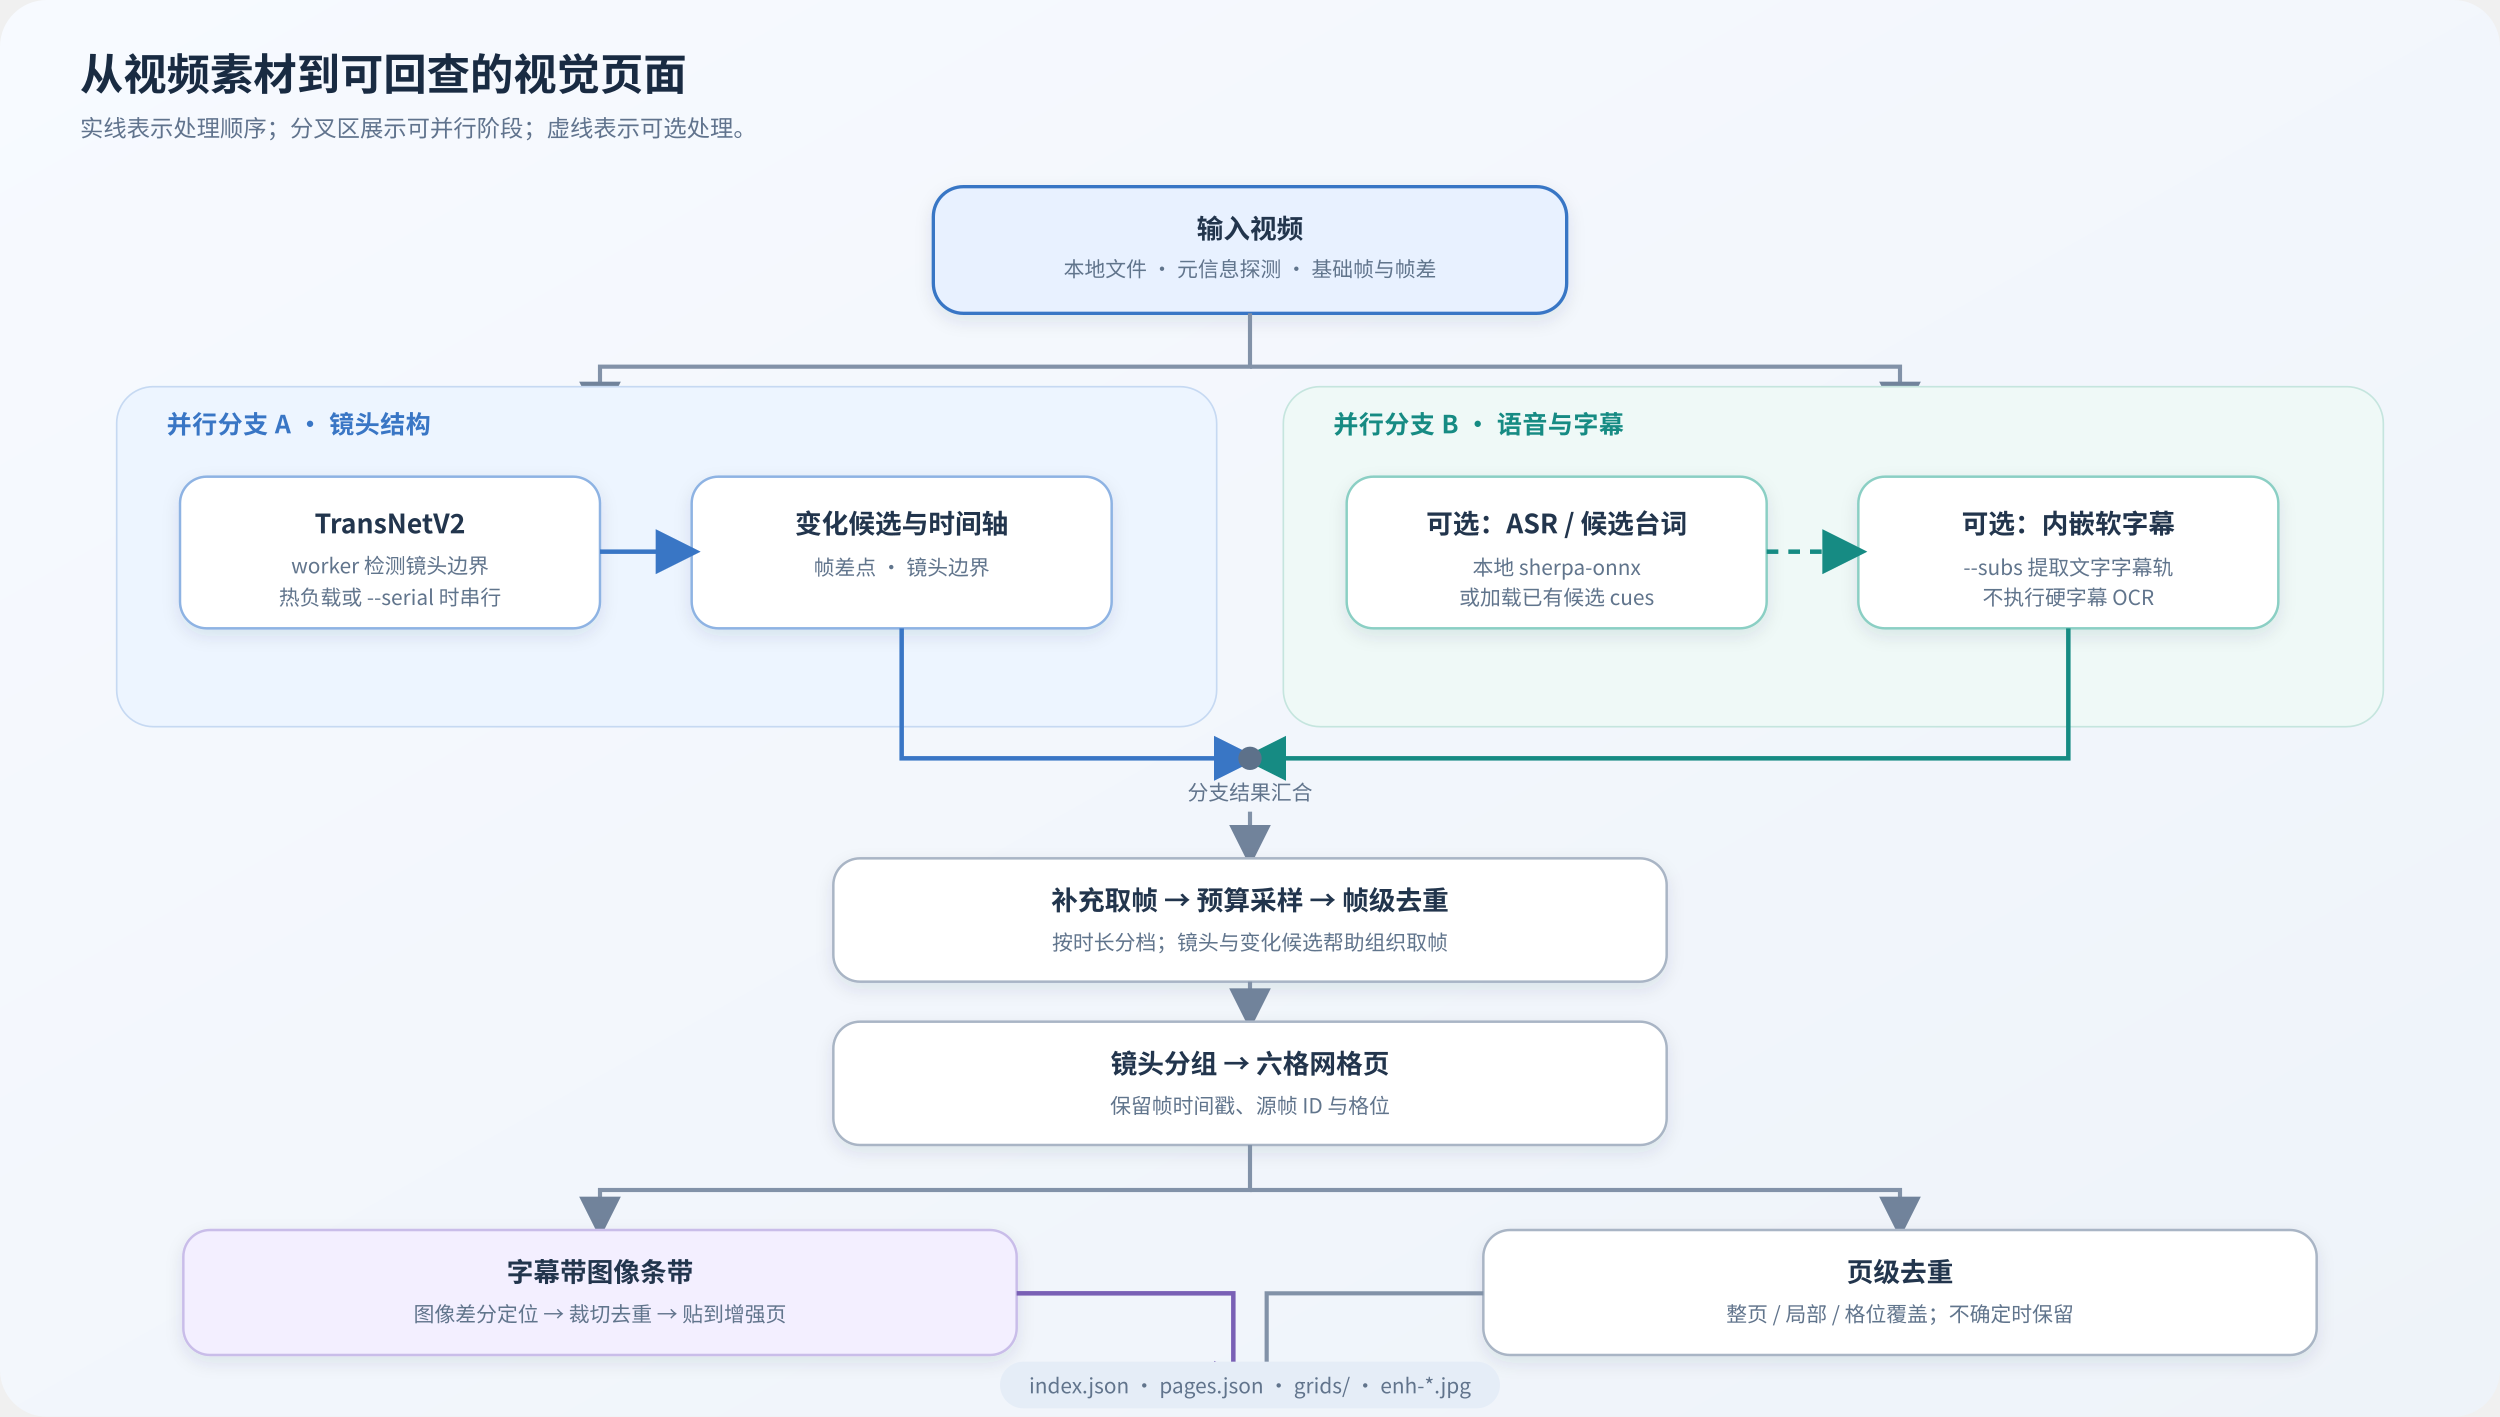
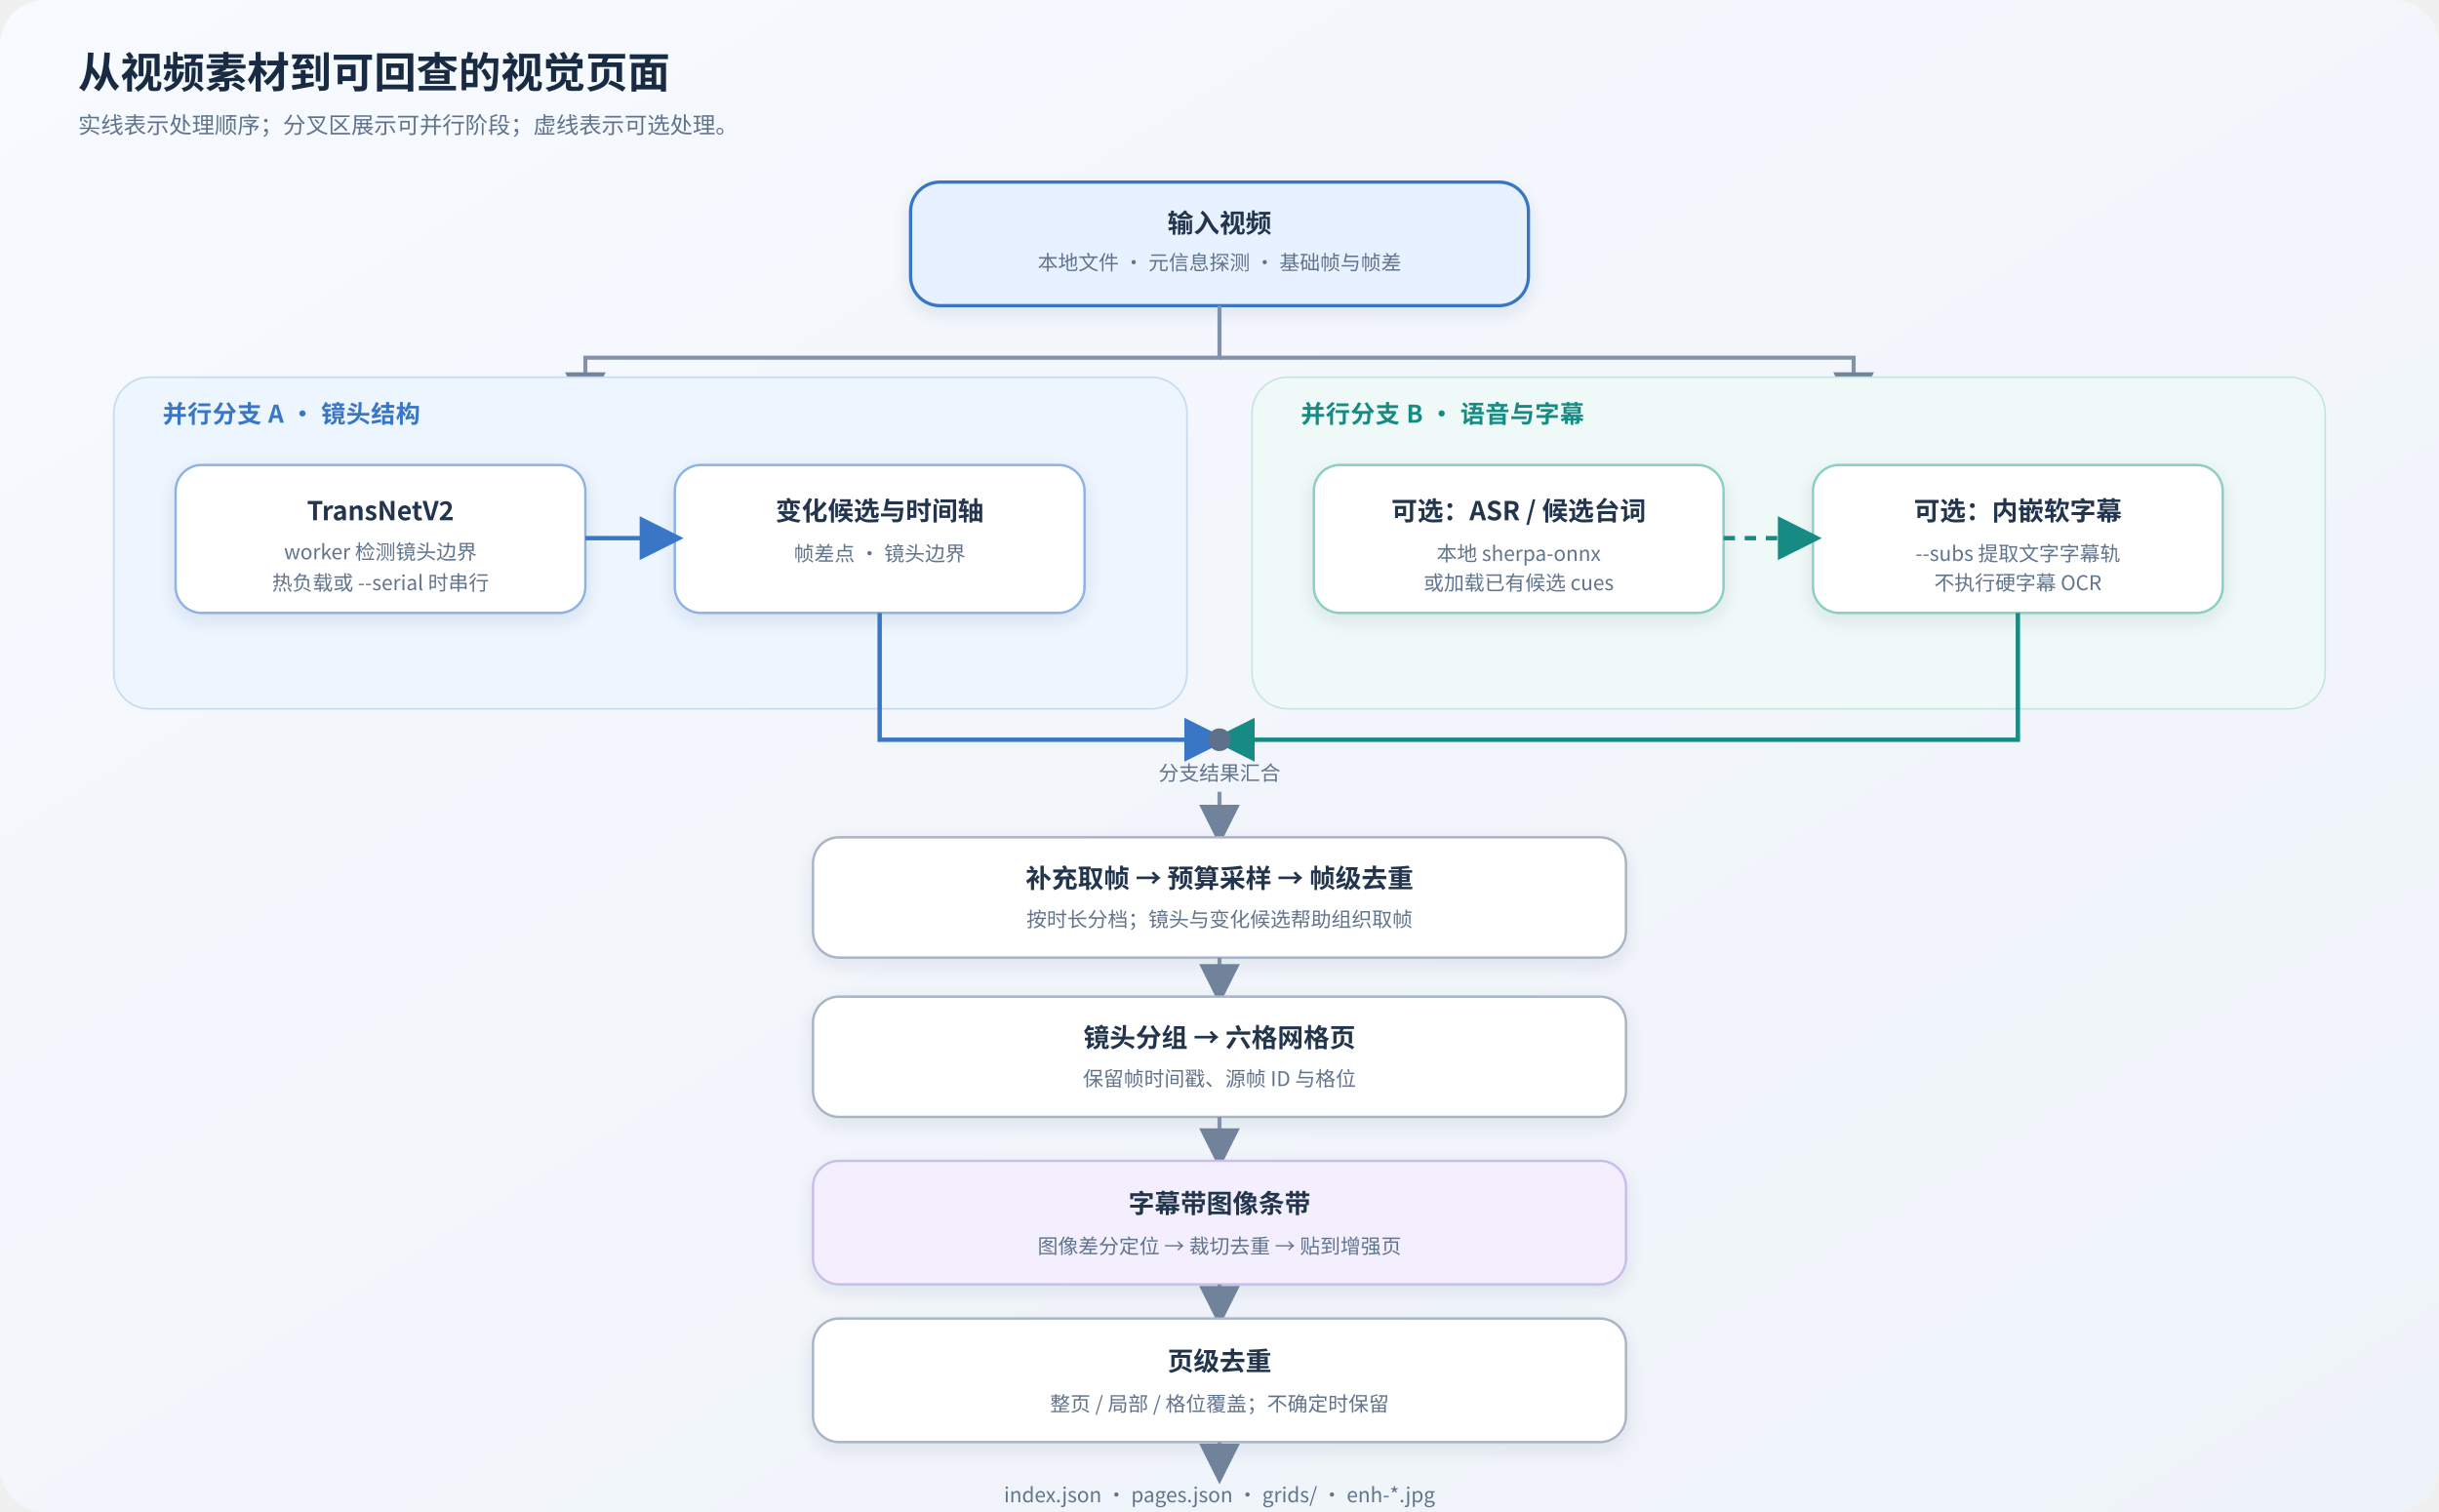
- <svg xmlns="http://www.w3.org/2000/svg" width="1500" height="850" viewBox="0 0 1500 850" role="img" aria-labelledby="title desc">
+ <svg xmlns="http://www.w3.org/2000/svg" width="1500" height="930" viewBox="0 0 1500 930" role="img" aria-labelledby="title desc">
  <defs>
    <linearGradient id="bg" x1="0" y1="0" x2="1" y2="1">
      <stop offset="0" stop-color="#f7faff" />
      <stop offset="1" stop-color="#eef3f9" />
    </linearGradient>
    <filter id="shadow" x="-15%" y="-20%" width="130%" height="145%">
      <feDropShadow dx="0" dy="4" stdDeviation="5" flood-color="#18324f" flood-opacity=".10" />
    </filter>
    <marker id="arrow" markerWidth="10" markerHeight="10" refX="8" refY="5" orient="auto">
      <path d="M0 0L10 5L0 10Z" fill="#71839b" />
    </marker>
    <marker id="blueArrow" markerWidth="10" markerHeight="10" refX="8" refY="5" orient="auto">
      <path d="M0 0L10 5L0 10Z" fill="#3976c5" />
    </marker>
    <marker id="tealArrow" markerWidth="10" markerHeight="10" refX="8" refY="5" orient="auto">
      <path d="M0 0L10 5L0 10Z" fill="#168b83" />
    </marker>
    <marker id="violetArrow" markerWidth="10" markerHeight="10" refX="8" refY="5" orient="auto">
      <path d="M0 0L10 5L0 10Z" fill="#7960b5" />
    </marker>
    <style>
      text { font-family: "Segoe UI", "Microsoft YaHei", "Noto Sans CJK SC", sans-serif; }
      .heading { font-size: 26px; font-weight: 700; fill: #192b42; }
      .subhead { font-size: 14px; fill: #60738d; }
      .lane { font-size: 15px; font-weight: 700; letter-spacing: .3px; }
      .node { font-size: 16px; font-weight: 700; fill: #23364d; }
      .detail { font-size: 12.5px; fill: #61748c; }
      .edge { fill: none; stroke: #8292a8; stroke-width: 2.5; marker-end: url(#arrow); }
      .blue { fill: none; stroke: #3976c5; stroke-width: 2.7; marker-end: url(#blueArrow); }
      .teal { fill: none; stroke: #168b83; stroke-width: 2.7; marker-end: url(#tealArrow); }
      .violet { fill: none; stroke: #7960b5; stroke-width: 2.7; marker-end: url(#violetArrow); }
      .optional { stroke-dasharray: 7 6; }
    </style>
  </defs>
-   <rect width="1500" height="850" rx="28" fill="url(#bg)" />
+   <rect width="1500" height="930" rx="28" fill="url(#bg)" />
  <text x="48" y="54" class="heading">从视频素材到可回查的视觉页面</text>
  <text x="48" y="82" class="subhead">实线表示处理顺序；分叉区展示可并行阶段；虚线表示可选处理。</text>
  <g filter="url(#shadow)">
    <rect x="560" y="112" width="380" height="76" rx="18" fill="#e8f1ff" stroke="#3976c5" stroke-width="2" />
    <text x="750" y="143" text-anchor="middle" class="node">输入视频</text>
    <text x="750" y="166" text-anchor="middle" class="detail">本地文件 · 元信息探测 · 基础帧与帧差</text>
  </g>
  <path class="edge" d="M750 188V220H360V249" />
  <path class="edge" d="M750 220H1140V249" />
  <rect x="70" y="232" width="660" height="204" rx="22" fill="#edf5ff" stroke="#c6d9f2" />
  <rect x="770" y="232" width="660" height="204" rx="22" fill="#eff9f7" stroke="#c5e5de" />
  <text x="100" y="260" class="lane" fill="#3976c5">并行分支 A · 镜头结构</text>
  <text x="800" y="260" class="lane" fill="#168b83">并行分支 B · 语音与字幕</text>
  <g filter="url(#shadow)">
    <rect x="108" y="286" width="252" height="91" rx="16" fill="#fff" stroke="#8eb3e3" stroke-width="1.5" />
    <text x="234" y="320" text-anchor="middle" class="node">TransNetV2</text>
    <text x="234" y="344" text-anchor="middle" class="detail">worker 检测镜头边界</text>
    <text x="234" y="363" text-anchor="middle" class="detail">热负载或 --serial 时串行</text>
  </g>
  <g filter="url(#shadow)">
    <rect x="415" y="286" width="252" height="91" rx="16" fill="#fff" stroke="#8eb3e3" stroke-width="1.5" />
    <text x="541" y="320" text-anchor="middle" class="node">变化候选与时间轴</text>
    <text x="541" y="345" text-anchor="middle" class="detail">帧差点 · 镜头边界</text>
  </g>
  <path class="blue" d="M360 331H415" />
  <g filter="url(#shadow)">
    <rect x="808" y="286" width="252" height="91" rx="16" fill="#fff" stroke="#8bcfc4" stroke-width="1.5" />
    <text x="934" y="320" text-anchor="middle" class="node">可选：ASR / 候选台词</text>
    <text x="934" y="345" text-anchor="middle" class="detail">本地 sherpa-onnx</text>
    <text x="934" y="363" text-anchor="middle" class="detail">或加载已有候选 cues</text>
  </g>
  <g filter="url(#shadow)">
    <rect x="1115" y="286" width="252" height="91" rx="16" fill="#fff" stroke="#8bcfc4" stroke-width="1.5" />
    <text x="1241" y="320" text-anchor="middle" class="node">可选：内嵌软字幕</text>
    <text x="1241" y="345" text-anchor="middle" class="detail">--subs 提取文字字幕轨</text>
    <text x="1241" y="363" text-anchor="middle" class="detail">不执行硬字幕 OCR</text>
  </g>
  <path class="teal optional" d="M1060 331H1115" />
  <path class="blue" d="M541 377V455H750" />
  <path class="teal" d="M1241 377V455H750" />
  <circle cx="750" cy="455" r="7" fill="#5d718a" />
  <text x="750" y="480" text-anchor="middle" class="detail">分支结果汇合</text>
  <path class="edge" d="M750 487V515" />
  <g filter="url(#shadow)">
    <rect x="500" y="515" width="500" height="74" rx="16" fill="#fff" stroke="#a9b5c5" stroke-width="1.5" />
    <text x="750" y="546" text-anchor="middle" class="node">补充取帧 → 预算采样 → 帧级去重</text>
    <text x="750" y="570" text-anchor="middle" class="detail">按时长分档；镜头与变化候选帮助组织取帧</text>
  </g>
  <path class="edge" d="M750 589V613" />
  <g filter="url(#shadow)">
    <rect x="500" y="613" width="500" height="74" rx="16" fill="#fff" stroke="#a9b5c5" stroke-width="1.5" />
    <text x="750" y="644" text-anchor="middle" class="node">镜头分组 → 六格网格页</text>
    <text x="750" y="668" text-anchor="middle" class="detail">保留帧时间戳、源帧 ID 与格位</text>
  </g>
-   <path class="edge" d="M750 687V714H360V738" />
-   <path class="edge" d="M750 714H1140V738" />
+   <path class="edge" d="M750 687V714" />
  <g filter="url(#shadow)">
-     <rect x="110" y="738" width="500" height="75" rx="16" fill="#f3efff" stroke="#c9bde9" stroke-width="1.5" />
-     <text x="360" y="769" text-anchor="middle" class="node">字幕带图像条带</text>
-     <text x="360" y="793" text-anchor="middle" class="detail">图像差分定位 → 裁切去重 → 贴到增强页</text>
+     <rect x="500" y="714" width="500" height="76" rx="16" fill="#f3efff" stroke="#c9bde9" stroke-width="1.5" />
+     <text x="750" y="746" text-anchor="middle" class="node">字幕带图像条带</text>
+     <text x="750" y="771" text-anchor="middle" class="detail">图像差分定位 → 裁切去重 → 贴到增强页</text>
  </g>
+   <path class="edge" d="M750 790V811" />
  <g filter="url(#shadow)">
-     <rect x="890" y="738" width="500" height="75" rx="16" fill="#fff" stroke="#a9b5c5" stroke-width="1.5" />
-     <text x="1140" y="769" text-anchor="middle" class="node">页级去重</text>
-     <text x="1140" y="793" text-anchor="middle" class="detail">整页 / 局部 / 格位覆盖；不确定时保留</text>
+     <rect x="500" y="811" width="500" height="76" rx="16" fill="#fff" stroke="#a9b5c5" stroke-width="1.5" />
+     <text x="750" y="843" text-anchor="middle" class="node">页级去重</text>
+     <text x="750" y="868" text-anchor="middle" class="detail">整页 / 局部 / 格位覆盖；不确定时保留</text>
  </g>
-   <path class="violet" d="M610 776H740V830H750" />
-   <path class="edge" d="M890 776H760V830H750" />
-   <rect x="600" y="817" width="300" height="28" rx="14" fill="#e5edf7" />
-   <text x="750" y="836" text-anchor="middle" class="detail">index.json · pages.json · grids/ · enh-*.jpg</text>
+   <path class="edge" d="M750 887V908" />
+   <text x="750" y="924" text-anchor="middle" class="detail">index.json · pages.json · grids/ · enh-*.jpg</text>
</svg>
